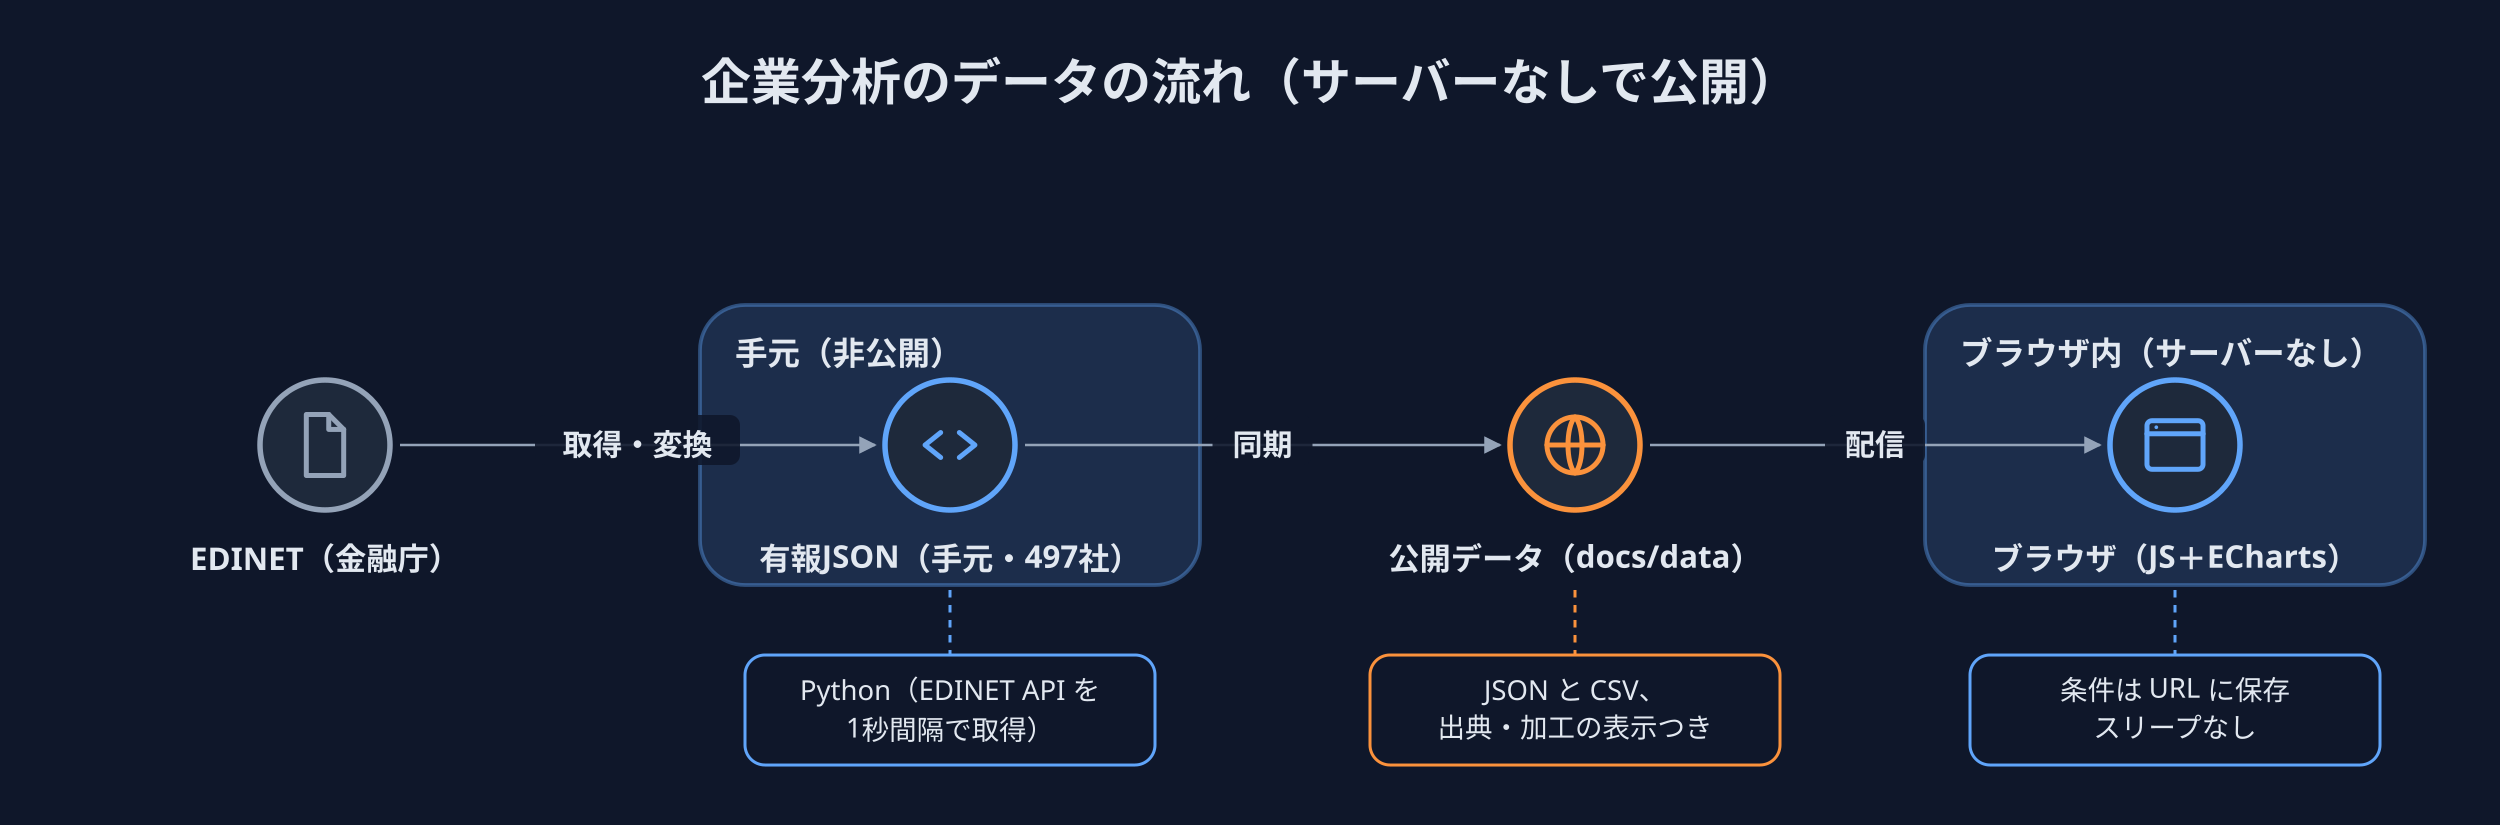
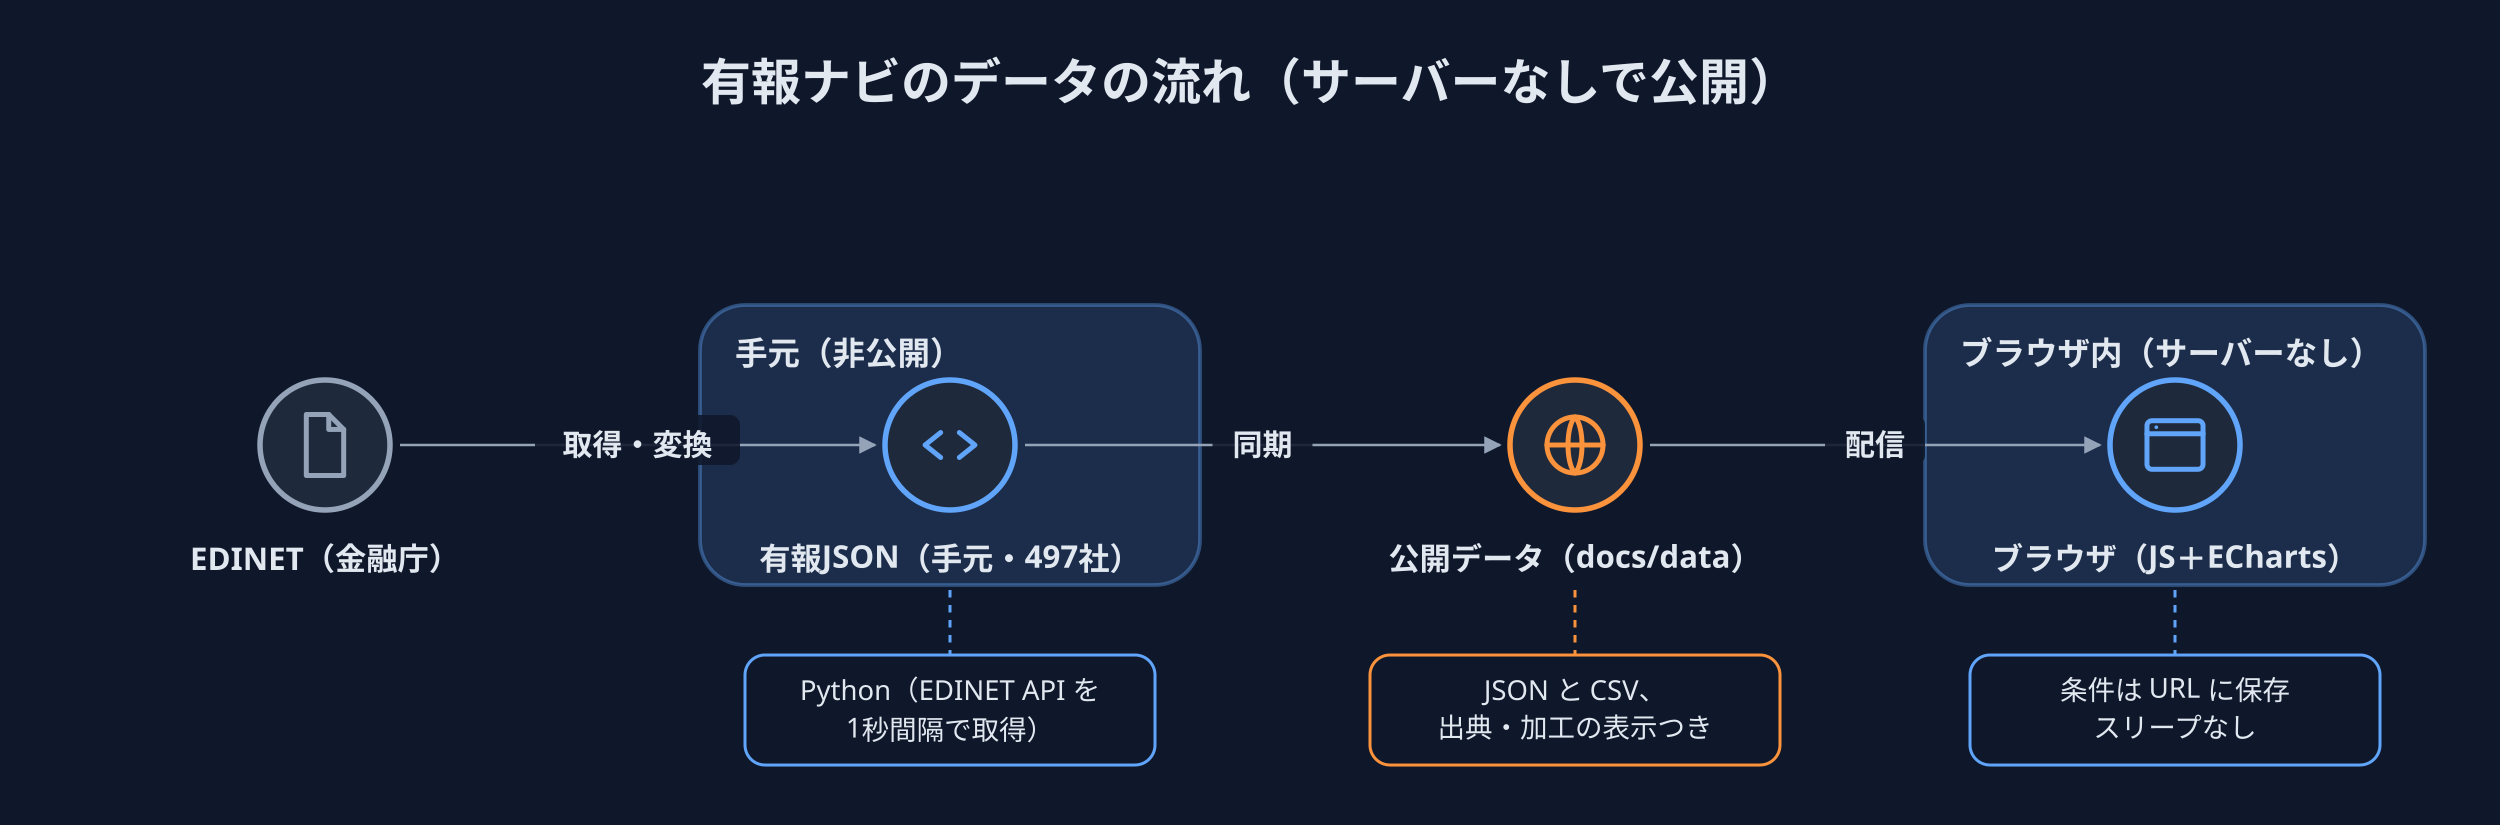
<svg xmlns="http://www.w3.org/2000/svg" viewBox="0 0 1000 330" width="1000" height="330" font-family="'Segoe UI', 'Hiragino Sans', 'Noto Sans JP', 'Yu Gothic UI', 'Meiryo', sans-serif">
  <defs>
    <marker id="ae" viewBox="0 0 10 10" refX="9" refY="5" markerWidth="7" markerHeight="7" orient="auto">
      <path d="M0 0 L10 5 L0 10 z" fill="#94a3b8" />
    </marker>
  </defs>
  <rect x="0" y="0" width="1000" height="330" fill="#0f172a" />
-   <text x="500" y="40" text-anchor="middle" font-size="20" font-weight="800" fill="#e2e8f0">企業分析のデータの流れ（サーバーなしで公開）</text>
+   <text x="500" y="40" text-anchor="middle" font-size="20" font-weight="800" fill="#e2e8f0">有報ナビのデータの流れ（サーバーなしで公開）</text>
  <rect x="280.0" y="122" width="200" height="112" rx="18" fill="rgba(96,165,250,0.16)" stroke="rgba(96,165,250,0.4)" stroke-width="1.5" />
  <text x="294.0" y="146" font-size="13" font-weight="700" fill="#e2e8f0">手元（非公開）</text>
  <rect x="770.0" y="122" width="200" height="112" rx="18" fill="rgba(96,165,250,0.16)" stroke="rgba(96,165,250,0.4)" stroke-width="1.5" />
  <text x="784.0" y="146" font-size="13" font-weight="700" fill="#e2e8f0">ブラウザ内（サーバーなし）</text>
  <line x1="160" y1="178" x2="350" y2="178" stroke="#94a3b8" stroke-width="1" marker-end="url(#ae)" />
  <rect rx="4" ry="4" x="214.0" y="166" width="82" height="20" fill="rgba(15,23,42,0.88)" />
  <text x="255.0" y="178" text-anchor="middle" dominant-baseline="middle" font-size="12" font-weight="600" fill="#e2e8f0">取得・変換</text>
  <line x1="410" y1="178" x2="600" y2="178" stroke="#94a3b8" stroke-width="1" marker-end="url(#ae)" />
  <rect rx="4" ry="4" x="485.0" y="166" width="40" height="20" fill="rgba(15,23,42,0.88)" />
  <text x="505.0" y="178" text-anchor="middle" dominant-baseline="middle" font-size="12" font-weight="600" fill="#e2e8f0">同期</text>
  <line x1="660" y1="178" x2="840" y2="178" stroke="#94a3b8" stroke-width="1" marker-end="url(#ae)" />
  <rect rx="4" ry="4" x="730.0" y="166" width="40" height="20" fill="rgba(15,23,42,0.88)" />
  <text x="750.0" y="178" text-anchor="middle" dominant-baseline="middle" font-size="12" font-weight="600" fill="#e2e8f0">配信</text>
  <g transform="translate(130,178)">
    <circle r="26" fill="#1e293b" stroke="#94a3b8" stroke-width="2.2" />
    <g transform="translate(-14.95,-14.95) scale(1.2458)" fill="none" stroke="currentColor" color="#94a3b8" stroke-width="1.6" stroke-linecap="round" stroke-linejoin="round">
      <path d="M6 2.2h7.2l4.8 4.8v14.8H6z" />
      <path d="M13.2 2.2v4.8H18" />
    </g>
    <text x="0" y="50" text-anchor="middle" font-size="12.5" font-weight="700" fill="#e2e8f0">EDINET（金融庁）</text>
  </g>
  <g transform="translate(380,178)">
    <circle r="26" fill="#1e293b" stroke="#60a5fa" stroke-width="2.2" />
    <g transform="translate(-14.95,-14.95) scale(1.2458)" fill="none" stroke="currentColor" color="#60a5fa" stroke-width="1.6" stroke-linecap="round" stroke-linejoin="round">
      <path d="M9 8 4 12l5 4M15 8l5 4-5 4" />
    </g>
    <text x="0" y="50" text-anchor="middle" font-size="12.5" font-weight="700" fill="#e2e8f0">有報JSON（手元・497社）</text>
  </g>
  <g transform="translate(630,178)">
    <circle r="26" fill="#1e293b" stroke="#fb923c" stroke-width="2.2" />
    <g transform="translate(-14.95,-14.95) scale(1.2458)" fill="none" stroke="currentColor" color="#fb923c" stroke-width="1.6" stroke-linecap="round" stroke-linejoin="round">
      <circle cx="12" cy="12" r="9" />
      <path d="M3 12h18M12 3c3 3 3 15 0 18M12 3c-3 3-3 15 0 18" />
    </g>
    <text x="0" y="50" text-anchor="middle" font-size="12.5" font-weight="700" fill="#e2e8f0">公開データ（docs/data）</text>
  </g>
  <g transform="translate(870,178)">
    <circle r="26" fill="#1e293b" stroke="#60a5fa" stroke-width="2.2" />
    <g transform="translate(-14.95,-14.95) scale(1.2458)" fill="none" stroke="currentColor" color="#60a5fa" stroke-width="1.6" stroke-linecap="round" stroke-linejoin="round">
      <rect x="3" y="4.2" width="18" height="15.6" rx="1.6" />
      <line x1="3" y1="8.4" x2="21" y2="8.4" />
      <circle cx="6" cy="6.3" r="0.6" fill="currentColor" stroke="none" />
    </g>
    <text x="0" y="50" text-anchor="middle" font-size="12.5" font-weight="700" fill="#e2e8f0">ブラウザ（JS＋ECharts）</text>
  </g>
  <line x1="380" y1="236" x2="380" y2="262" stroke="#60a5fa" stroke-width="1.2" stroke-dasharray="3 3" />
  <rect rx="8" x="298" y="262" width="164" height="44" fill="rgba(15,23,42,0.88)" stroke="#60a5fa" stroke-width="1.2" />
  <text x="380" y="280" text-anchor="middle" font-size="11" fill="#e2e8f0">Python（EDINET API を</text>
  <text x="380" y="295" text-anchor="middle" font-size="11" fill="#e2e8f0">1秒間隔で取得）</text>
  <line x1="870" y1="236" x2="870" y2="262" stroke="#60a5fa" stroke-width="1.2" stroke-dasharray="3 3" />
  <rect rx="8" x="788" y="262" width="164" height="44" fill="rgba(15,23,42,0.88)" stroke="#60a5fa" stroke-width="1.2" />
  <text x="870" y="280" text-anchor="middle" font-size="11" fill="#e2e8f0">条件は URL に保存</text>
  <text x="870" y="295" text-anchor="middle" font-size="11" fill="#e2e8f0">スリープなし</text>
  <line x1="630" y1="236" x2="630" y2="262" stroke="#fb923c" stroke-width="1.2" stroke-dasharray="3 3" />
  <rect rx="8" x="548" y="262" width="164" height="44" fill="rgba(15,23,42,0.88)" stroke="#fb923c" stroke-width="1.2" />
  <text x="630" y="280" text-anchor="middle" font-size="11" fill="#e2e8f0">JSON と CSV、</text>
  <text x="630" y="295" text-anchor="middle" font-size="11" fill="#e2e8f0">出典・加工の表示つき</text>
</svg>
